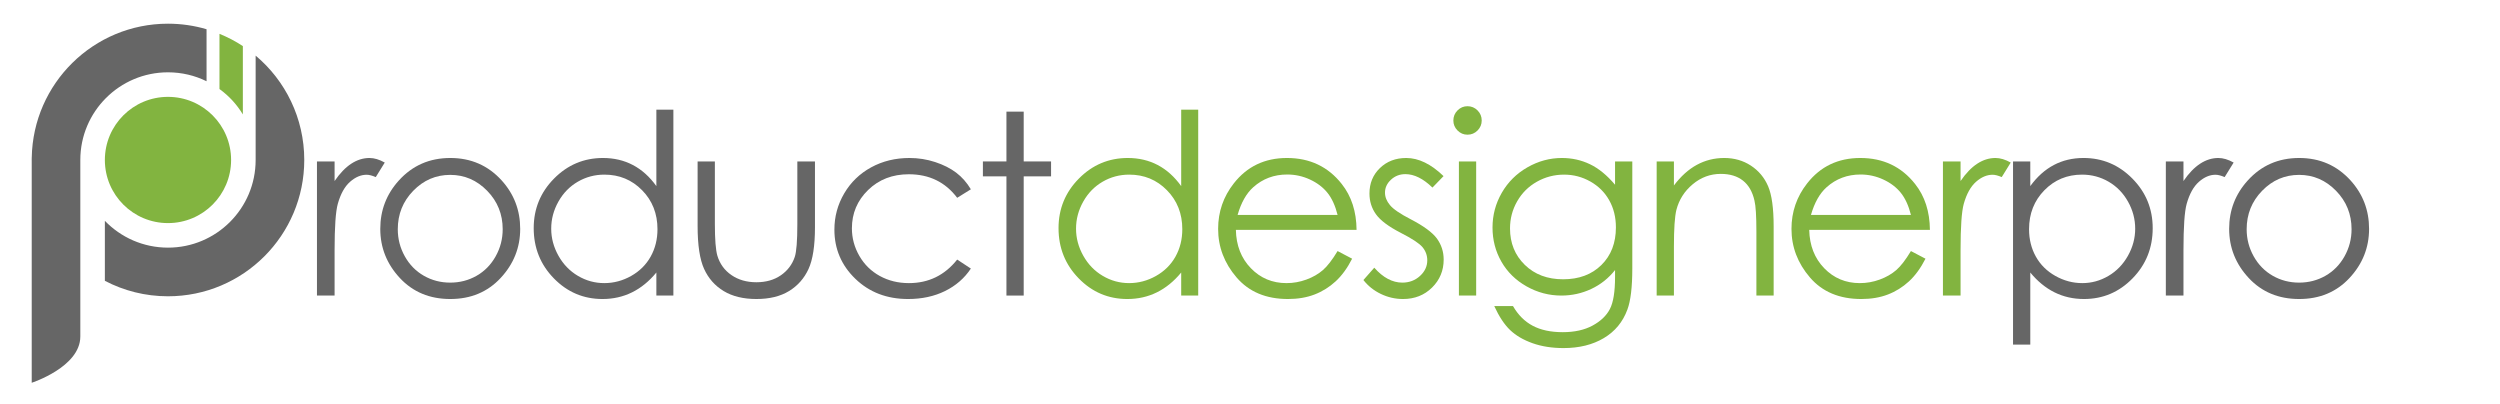
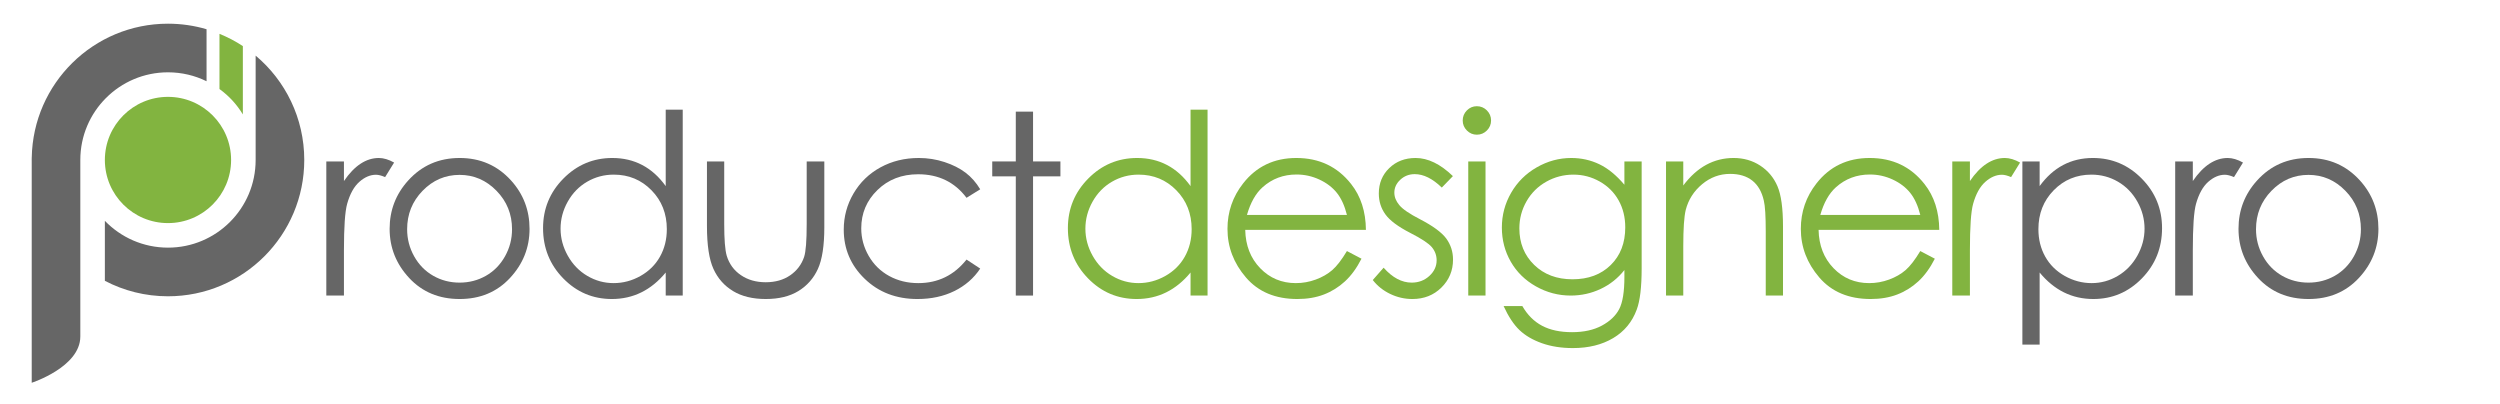
<svg xmlns="http://www.w3.org/2000/svg" version="1.1" id="Layer_1" x="0px" y="0px" width="1069.447px" height="172.491px" viewBox="0 0 1069.447 172.491" enable-background="new 0 0 1069.447 172.491" xml:space="preserve">
  <g>
    <path fill="#666666" d="M109.358,23.795v44.64c0,20.72-16.79,37.5-37.5,37.5c-10.6,0-20.18-4.4-27-11.47v25.66   c8.07,4.23,17.26,6.62,27,6.62c32.2,0,58.3-26.11,58.3-58.31C130.158,50.525,122.078,34.485,109.358,23.795z" />
    <path fill="#666666" d="M71.858,30.935c5.92,0,11.52,1.37,16.5,3.82v-22.25c-5.23-1.54-10.77-2.37-16.5-2.37   c-31.854,0-57.722,25.557-58.274,57.27h-0.016v0.634c-0.001,0.133-0.01,0.263-0.01,0.396c0,0.119,0.009,0.237,0.01,0.356v36.644   v2.803v55.497c0,0,20.79-6.74,20.79-19.77v-23.06c0-2.851,0-5.517,0-7.82c0-1.909,0-3.573,0-4.847c0-1.759,0-2.803,0-2.803   c0-18.054,0-33.046,0-37C34.358,47.725,51.148,30.935,71.858,30.935z" />
  </g>
  <g>
    <path fill="#82B440" d="M71.858,41.435c-14.904,0-27,12.096-27,27c0,14.915,12.096,27,27,27c14.915,0,27-12.085,27-27   C98.858,53.531,86.773,41.435,71.858,41.435z" />
    <path fill="#82B440" d="M93.888,14.475v23.61c3.93,2.84,7.35,6.48,10,10.86v-29.22C100.728,17.635,97.378,15.885,93.888,14.475z" />
  </g>
-   <text transform="matrix(1 0 0 1 130.1585 126.4356)" display="none">
+   <text transform="matrix(1 0 0 1 134.1585 126.4356)" display="none">
    <tspan x="0" y="0" display="inline" fill="#666666" font-family="'CenturyGothic'" font-size="108" letter-spacing="-5">roduct</tspan>
    <tspan x="316.913" y="0" display="inline" fill="#82B440" font-family="'CenturyGothic'" font-size="108" letter-spacing="-5">designer</tspan>
    <tspan x="722.64" y="0" display="inline" fill="#666666" font-family="'CenturyGothic'" font-size="108" letter-spacing="-5">pro</tspan>
  </text>
  <g>
-     <path fill="#666666" d="M135.59,69.06h7.541v8.385c2.25-3.304,4.623-5.774,7.119-7.409c2.496-1.635,5.097-2.452,7.805-2.452   c2.039,0,4.219,0.651,6.539,1.951l-3.85,6.223c-1.547-0.667-2.848-1.002-3.902-1.002c-2.461,0-4.834,1.011-7.119,3.032   c-2.286,2.022-4.026,5.16-5.221,9.413c-0.915,3.27-1.371,9.88-1.371,19.828v19.406h-7.541V69.06z" />
-     <path fill="#666666" d="M192.628,67.584c8.84,0,16.165,3.2,21.976,9.598c5.283,5.836,7.924,12.745,7.924,20.725   c0,8.016-2.792,15.021-8.373,21.015c-5.583,5.994-12.759,8.991-21.527,8.991c-8.805,0-15.998-2.997-21.58-8.991   c-5.582-5.993-8.373-12.999-8.373-21.015c0-7.944,2.641-14.835,7.924-20.672C176.409,70.801,183.753,67.584,192.628,67.584z    M192.601,74.809c-6.139,0-11.414,2.268-15.824,6.803c-4.41,4.535-6.615,10.02-6.615,16.453c0,4.149,1.005,8.016,3.017,11.602   c2.01,3.586,4.727,6.354,8.15,8.306c3.422,1.951,7.179,2.927,11.272,2.927c4.092,0,7.849-0.976,11.272-2.927   c3.422-1.951,6.139-4.72,8.15-8.306c2.011-3.586,3.017-7.452,3.017-11.602c0-6.434-2.214-11.918-6.642-16.453   S198.704,74.809,192.601,74.809z" />
-     <path fill="#666666" d="M288.056,46.912v79.523h-7.277v-9.861c-3.094,3.763-6.565,6.592-10.415,8.49s-8.06,2.848-12.63,2.848   c-8.121,0-15.056-2.944-20.804-8.833c-5.748-5.888-8.622-13.052-8.622-21.489c0-8.261,2.9-15.328,8.701-21.199   c5.801-5.871,12.779-8.807,20.936-8.807c4.71,0,8.973,1.002,12.788,3.006c3.814,2.004,7.163,5.01,10.046,9.018V46.912H288.056z    M258.551,74.703c-4.108,0-7.901,1.01-11.377,3.029c-3.477,2.02-6.243,4.856-8.296,8.508c-2.054,3.652-3.081,7.515-3.081,11.587   c0,4.039,1.036,7.902,3.107,11.589c2.071,3.687,4.854,6.558,8.348,8.611c3.494,2.056,7.243,3.082,11.247,3.082   c4.038,0,7.866-1.019,11.483-3.056c3.616-2.036,6.399-4.793,8.349-8.269c1.949-3.477,2.923-7.393,2.923-11.747   c0-6.636-2.186-12.185-6.558-16.645C270.323,76.934,264.942,74.703,258.551,74.703z" />
-     <path fill="#666666" d="M298.423,69.06h7.383V95.85c0,6.539,0.352,11.04,1.056,13.5c1.057,3.516,3.072,6.294,6.047,8.332   c2.975,2.039,6.521,3.059,10.642,3.059c4.119,0,7.613-0.993,10.483-2.979c2.869-1.985,4.85-4.596,5.942-7.831   c0.739-2.215,1.109-6.908,1.109-14.08V69.06h7.541v28.16c0,7.91-0.923,13.869-2.769,17.877s-4.624,7.146-8.332,9.413   c-3.709,2.268-8.358,3.401-13.948,3.401s-10.257-1.134-14.001-3.401s-6.539-5.432-8.385-9.492s-2.769-10.168-2.769-18.325V69.06z" />
-     <path fill="#666666" d="M415.314,80.978l-5.854,3.639c-5.057-6.714-11.957-10.072-20.701-10.072   c-6.988,0-12.791,2.248-17.408,6.743s-6.926,9.956-6.926,16.381c0,4.18,1.062,8.113,3.187,11.8   c2.124,3.687,5.039,6.549,8.744,8.585c3.705,2.037,7.857,3.056,12.457,3.056c8.428,0,15.31-3.356,20.648-10.072l5.854,3.85   c-2.742,4.13-6.425,7.333-11.048,9.61c-4.624,2.276-9.888,3.415-15.794,3.415c-9.07,0-16.594-2.882-22.57-8.648   c-5.977-5.766-8.965-12.778-8.965-21.041c0-5.554,1.397-10.713,4.192-15.478c2.795-4.763,6.635-8.481,11.522-11.153   c4.886-2.671,10.353-4.008,16.4-4.008c3.797,0,7.462,0.58,10.995,1.74s6.53,2.672,8.991,4.535   C411.499,75.723,413.591,78.096,415.314,80.978z" />
-     <path fill="#666666" d="M430.534,47.756h7.383V69.06h11.707v6.381h-11.707v50.994h-7.383V75.441h-10.073V69.06h10.073V47.756z" />
-     <path fill="#82B440" d="M512.567,46.912v79.523h-7.277v-9.861c-3.094,3.763-6.565,6.592-10.415,8.49s-8.06,2.848-12.63,2.848   c-8.121,0-15.056-2.944-20.804-8.833c-5.748-5.888-8.622-13.052-8.622-21.489c0-8.261,2.9-15.328,8.701-21.199   c5.801-5.871,12.779-8.807,20.936-8.807c4.711,0,8.974,1.002,12.788,3.006s7.163,5.01,10.046,9.018V46.912H512.567z    M483.062,74.703c-4.108,0-7.9,1.01-11.377,3.029c-3.478,2.02-6.243,4.856-8.297,8.508s-3.081,7.515-3.081,11.587   c0,4.039,1.036,7.902,3.107,11.589s4.854,6.558,8.349,8.611c3.493,2.056,7.242,3.082,11.246,3.082   c4.038,0,7.866-1.019,11.483-3.056c3.616-2.036,6.398-4.793,8.349-8.269c1.948-3.477,2.923-7.393,2.923-11.747   c0-6.636-2.186-12.185-6.558-16.645C494.835,76.934,489.453,74.703,483.062,74.703z" />
-     <path fill="#82B440" d="M572.189,107.398l6.223,3.27c-2.041,4.008-4.398,7.243-7.074,9.703c-2.674,2.461-5.682,4.333-9.024,5.616   c-3.344,1.283-7.127,1.925-11.349,1.925c-9.36,0-16.68-3.066-21.958-9.202c-5.278-6.135-7.917-13.068-7.917-20.804   c0-7.277,2.233-13.764,6.703-19.459c5.664-7.242,13.247-10.863,22.749-10.863c9.782,0,17.593,3.709,23.435,11.127   c4.152,5.239,6.262,11.778,6.334,19.617h-51.627c0.14,6.664,2.27,12.127,6.388,16.389s9.205,6.393,15.26,6.393   c2.921,0,5.763-0.508,8.526-1.523c2.763-1.016,5.112-2.364,7.048-4.045C567.842,113.86,569.935,111.145,572.189,107.398z    M572.189,91.947c-0.986-3.937-2.42-7.083-4.305-9.439c-1.883-2.355-4.373-4.253-7.47-5.695c-3.099-1.441-6.354-2.162-9.768-2.162   c-5.633,0-10.473,1.811-14.521,5.432c-2.957,2.637-5.192,6.592-6.705,11.865H572.189z" />
-     <path fill="#82B440" d="M617.519,75.336l-4.746,4.904c-3.948-3.832-7.808-5.748-11.578-5.748c-2.398,0-4.451,0.791-6.16,2.373   c-1.71,1.582-2.564,3.428-2.564,5.537c0,1.864,0.704,3.639,2.113,5.326c1.409,1.724,4.369,3.744,8.879,6.064   c5.495,2.848,9.229,5.59,11.203,8.227c1.938,2.673,2.906,5.679,2.906,9.018c0,4.712-1.655,8.701-4.965,11.971   c-3.311,3.27-7.447,4.904-12.411,4.904c-3.311,0-6.471-0.721-9.48-2.162c-3.011-1.441-5.502-3.428-7.474-5.959l4.641-5.273   c3.771,4.254,7.771,6.381,11.999,6.381c2.959,0,5.479-0.949,7.558-2.848s3.119-4.131,3.119-6.697c0-2.109-0.688-3.989-2.061-5.643   c-1.375-1.616-4.476-3.655-9.301-6.117c-5.18-2.671-8.703-5.308-10.57-7.91c-1.867-2.601-2.801-5.572-2.801-8.912   c0-4.359,1.487-7.98,4.464-10.863c2.975-2.882,6.734-4.324,11.277-4.324C606.848,67.584,612.167,70.168,617.519,75.336z" />
-     <path fill="#82B440" d="M627.755,45.435c1.68,0,3.115,0.598,4.306,1.793c1.189,1.196,1.785,2.637,1.785,4.324   c0,1.653-0.596,3.077-1.785,4.271c-1.19,1.196-2.626,1.793-4.306,1.793c-1.646,0-3.063-0.597-4.253-1.793   c-1.19-1.195-1.785-2.619-1.785-4.271c0-1.688,0.595-3.128,1.785-4.324C624.691,46.034,626.109,45.435,627.755,45.435z    M624.09,69.06h7.383v57.375h-7.383V69.06z" />
-     <path fill="#82B440" d="M690.883,69.06h7.383v45.721c0,8.051-0.704,13.939-2.109,17.666c-1.934,5.273-5.292,9.334-10.072,12.182   c-4.781,2.848-10.529,4.271-17.244,4.271c-4.923,0-9.343-0.697-13.263-2.089c-3.921-1.394-7.111-3.262-9.571-5.606   c-2.461-2.346-4.729-5.774-6.803-10.287h8.016c2.182,3.797,4.998,6.609,8.447,8.438c3.449,1.827,7.727,2.742,12.83,2.742   c5.033,0,9.284-0.938,12.751-2.812c3.468-1.875,5.94-4.231,7.418-7.068c1.479-2.839,2.218-7.42,2.218-13.745v-2.953   c-2.78,3.516-6.177,6.215-10.188,8.095c-4.012,1.881-8.271,2.821-12.774,2.821c-5.279,0-10.241-1.31-14.887-3.929   c-4.646-2.618-8.234-6.144-10.769-10.573c-2.533-4.43-3.8-9.298-3.8-14.607c0-5.308,1.319-10.257,3.959-14.845   s6.29-8.217,10.953-10.89c4.663-2.671,9.581-4.008,14.754-4.008c4.293,0,8.297,0.888,12.01,2.663   c3.713,1.776,7.293,4.703,10.742,8.78V69.06z M669.103,74.703c-4.185,0-8.068,1.011-11.654,3.032   c-3.586,2.022-6.399,4.817-8.438,8.385c-2.039,3.569-3.059,7.428-3.059,11.575c0,6.294,2.109,11.496,6.328,15.609   s9.685,6.17,16.4,6.17c6.784,0,12.242-2.038,16.374-6.117c4.131-4.077,6.196-9.439,6.196-16.084c0-4.324-0.949-8.182-2.848-11.575   c-1.898-3.392-4.588-6.073-8.068-8.042C676.855,75.688,673.111,74.703,669.103,74.703z" />
-     <path fill="#82B440" d="M708.686,69.06h7.383v10.283c2.953-3.937,6.223-6.882,9.809-8.833s7.488-2.927,11.707-2.927   c4.289,0,8.095,1.09,11.417,3.27c3.322,2.18,5.774,5.115,7.356,8.807s2.373,9.439,2.373,17.244v29.531h-7.383V99.066   c0-6.608-0.274-11.021-0.821-13.236c-0.855-3.797-2.497-6.653-4.923-8.569c-2.426-1.916-5.591-2.874-9.493-2.874   c-4.466,0-8.466,1.477-11.999,4.43c-3.534,2.953-5.863,6.61-6.988,10.969c-0.704,2.848-1.055,8.052-1.055,15.609v21.041h-7.383   V69.06z" />
-     <path fill="#82B440" d="M817.456,107.398l6.223,3.27c-2.041,4.008-4.398,7.243-7.073,9.703c-2.675,2.461-5.683,4.333-9.025,5.616   c-3.344,1.283-7.127,1.925-11.349,1.925c-9.36,0-16.679-3.066-21.957-9.202c-5.278-6.135-7.918-13.068-7.918-20.804   c0-7.277,2.233-13.764,6.703-19.459c5.665-7.242,13.248-10.863,22.749-10.863c9.782,0,17.594,3.709,23.435,11.127   c4.152,5.239,6.263,11.778,6.334,19.617H773.95c0.14,6.664,2.271,12.127,6.389,16.389s9.204,6.393,15.259,6.393   c2.921,0,5.763-0.508,8.526-1.523c2.763-1.016,5.112-2.364,7.049-4.045C813.108,113.86,815.203,111.145,817.456,107.398z    M817.456,91.947c-0.985-3.937-2.42-7.083-4.304-9.439c-1.884-2.355-4.374-4.253-7.471-5.695c-3.099-1.441-6.354-2.162-9.768-2.162   c-5.633,0-10.473,1.811-14.521,5.432c-2.957,2.637-5.192,6.592-6.705,11.865H817.456z" />
-     <path fill="#82B440" d="M831.146,69.06h7.541v8.385c2.249-3.304,4.622-5.774,7.119-7.409c2.496-1.635,5.097-2.452,7.805-2.452   c2.038,0,4.219,0.651,6.539,1.951l-3.85,6.223c-1.548-0.667-2.848-1.002-3.902-1.002c-2.461,0-4.834,1.011-7.119,3.032   c-2.286,2.022-4.026,5.16-5.221,9.413c-0.915,3.27-1.371,9.88-1.371,19.828v19.406h-7.541V69.06z" />
-     <path fill="#666666" d="M861.131,69.06h7.383v10.547c2.915-4.008,6.269-7.014,10.063-9.018c3.793-2.004,8.024-3.006,12.695-3.006   c8.147,0,15.119,2.936,20.914,8.807c5.796,5.872,8.693,12.938,8.693,21.199c0,8.438-2.871,15.602-8.614,21.489   c-5.742,5.889-12.669,8.833-20.782,8.833c-4.566,0-8.763-0.949-12.591-2.848s-7.288-4.728-10.378-8.49v30.85h-7.383V69.06z    M890.662,74.703c-6.384,0-11.759,2.23-16.126,6.69c-4.367,4.46-6.55,10.009-6.55,16.645c0,4.354,0.973,8.271,2.92,11.747   c1.946,3.476,4.734,6.232,8.365,8.269c3.631,2.037,7.462,3.056,11.496,3.056c3.963,0,7.689-1.026,11.18-3.082   c3.49-2.054,6.27-4.925,8.34-8.611c2.068-3.687,3.104-7.55,3.104-11.589c0-4.072-1.026-7.936-3.078-11.587   s-4.813-6.488-8.286-8.508C898.553,75.713,894.765,74.703,890.662,74.703z" />
-     <path fill="#666666" d="M926.5,69.06h7.541v8.385c2.249-3.304,4.622-5.774,7.119-7.409c2.496-1.635,5.097-2.452,7.805-2.452   c2.038,0,4.219,0.651,6.539,1.951l-3.85,6.223c-1.548-0.667-2.848-1.002-3.902-1.002c-2.461,0-4.834,1.011-7.119,3.032   c-2.286,2.022-4.026,5.16-5.221,9.413c-0.915,3.27-1.371,9.88-1.371,19.828v19.406H926.5V69.06z" />
-     <path fill="#666666" d="M983.538,67.584c8.84,0,16.165,3.2,21.977,9.598c5.282,5.836,7.924,12.745,7.924,20.725   c0,8.016-2.792,15.021-8.373,21.015c-5.583,5.994-12.759,8.991-21.527,8.991c-8.805,0-15.998-2.997-21.58-8.991   c-5.582-5.993-8.373-12.999-8.373-21.015c0-7.944,2.641-14.835,7.924-20.672C967.319,70.801,974.663,67.584,983.538,67.584z    M983.511,74.809c-6.139,0-11.414,2.268-15.823,6.803c-4.41,4.535-6.615,10.02-6.615,16.453c0,4.149,1.005,8.016,3.017,11.602   c2.011,3.586,4.728,6.354,8.149,8.306c3.423,1.951,7.18,2.927,11.272,2.927c4.092,0,7.85-0.976,11.272-2.927   c3.422-1.951,6.138-4.72,8.149-8.306c2.011-3.586,3.017-7.452,3.017-11.602c0-6.434-2.214-11.918-6.642-16.453   C994.88,77.076,989.615,74.809,983.511,74.809z" />
+     <path fill="#666666" d="M139.59,69.06h7.541v8.385c2.25-3.304,4.623-5.774,7.119-7.409c2.496-1.635,5.097-2.452,7.805-2.452   c2.039,0,4.219,0.651,6.539,1.951l-3.85,6.223c-1.547-0.667-2.848-1.002-3.902-1.002c-2.461,0-4.834,1.011-7.119,3.032   c-2.286,2.022-4.026,5.16-5.221,9.413c-0.915,3.27-1.371,9.88-1.371,19.828v19.406h-7.541V69.06z" />
+     <path fill="#666666" d="M196.628,67.584c8.84,0,16.165,3.2,21.976,9.598c5.283,5.836,7.924,12.745,7.924,20.725   c0,8.016-2.792,15.021-8.373,21.015c-5.583,5.994-12.759,8.991-21.527,8.991c-8.805,0-15.998-2.997-21.58-8.991   c-5.582-5.993-8.373-12.999-8.373-21.015c0-7.944,2.641-14.835,7.924-20.672C180.409,70.801,187.753,67.584,196.628,67.584z    M196.601,74.809c-6.139,0-11.414,2.268-15.824,6.803c-4.41,4.535-6.615,10.02-6.615,16.453c0,4.149,1.005,8.016,3.017,11.602   c2.01,3.586,4.727,6.354,8.15,8.306c3.422,1.951,7.179,2.927,11.272,2.927c4.092,0,7.849-0.976,11.272-2.927   c3.422-1.951,6.139-4.72,8.15-8.306c2.011-3.586,3.017-7.452,3.017-11.602c0-6.434-2.214-11.918-6.642-16.453   S202.704,74.809,196.601,74.809z" />
+     <path fill="#666666" d="M292.056,46.912v79.523h-7.277v-9.861c-3.094,3.763-6.565,6.592-10.415,8.49s-8.06,2.848-12.63,2.848   c-8.121,0-15.056-2.944-20.804-8.833c-5.748-5.888-8.622-13.052-8.622-21.489c0-8.261,2.9-15.328,8.701-21.199   c5.801-5.871,12.779-8.807,20.936-8.807c4.71,0,8.973,1.002,12.788,3.006c3.814,2.004,7.163,5.01,10.046,9.018V46.912H292.056z    M262.551,74.703c-4.108,0-7.901,1.01-11.377,3.029c-3.477,2.02-6.243,4.856-8.296,8.508c-2.054,3.652-3.081,7.515-3.081,11.587   c0,4.039,1.036,7.902,3.107,11.589c2.071,3.687,4.854,6.558,8.348,8.611c3.494,2.056,7.243,3.082,11.247,3.082   c4.038,0,7.866-1.019,11.483-3.056c3.616-2.036,6.399-4.793,8.349-8.269c1.949-3.477,2.923-7.393,2.923-11.747   c0-6.636-2.186-12.185-6.558-16.645C274.323,76.934,268.942,74.703,262.551,74.703z" />
+     <path fill="#666666" d="M302.423,69.06h7.383V95.85c0,6.539,0.352,11.04,1.056,13.5c1.057,3.516,3.072,6.294,6.047,8.332   c2.975,2.039,6.521,3.059,10.642,3.059c4.119,0,7.613-0.993,10.483-2.979c2.869-1.985,4.85-4.596,5.942-7.831   c0.739-2.215,1.109-6.908,1.109-14.08V69.06h7.541v28.16c0,7.91-0.923,13.869-2.769,17.877s-4.624,7.146-8.332,9.413   c-3.709,2.268-8.358,3.401-13.948,3.401s-10.257-1.134-14.001-3.401s-6.539-5.432-8.385-9.492s-2.769-10.168-2.769-18.325V69.06z" />
+     <path fill="#666666" d="M419.314,80.978l-5.854,3.639c-5.057-6.714-11.957-10.072-20.701-10.072   c-6.988,0-12.791,2.248-17.408,6.743s-6.926,9.956-6.926,16.381c0,4.18,1.062,8.113,3.187,11.8   c2.124,3.687,5.039,6.549,8.744,8.585c3.705,2.037,7.857,3.056,12.457,3.056c8.428,0,15.31-3.356,20.648-10.072l5.854,3.85   c-2.742,4.13-6.425,7.333-11.048,9.61c-4.624,2.276-9.888,3.415-15.794,3.415c-9.07,0-16.594-2.882-22.57-8.648   c-5.977-5.766-8.965-12.778-8.965-21.041c0-5.554,1.397-10.713,4.192-15.478c2.795-4.763,6.635-8.481,11.522-11.153   c4.886-2.671,10.353-4.008,16.4-4.008c3.797,0,7.462,0.58,10.995,1.74s6.53,2.672,8.991,4.535   C415.499,75.723,417.591,78.096,419.314,80.978z" />
+     <path fill="#666666" d="M434.534,47.756h7.383V69.06h11.707v6.381h-11.707v50.994h-7.383V75.441h-10.073V69.06h10.073V47.756z" />
+     <path fill="#82B440" d="M516.567,46.912v79.523h-7.277v-9.861c-3.094,3.763-6.565,6.592-10.415,8.49s-8.06,2.848-12.63,2.848   c-8.121,0-15.056-2.944-20.804-8.833c-5.748-5.888-8.622-13.052-8.622-21.489c0-8.261,2.9-15.328,8.701-21.199   c5.801-5.871,12.779-8.807,20.936-8.807c4.711,0,8.974,1.002,12.788,3.006s7.163,5.01,10.046,9.018V46.912H516.567z    M487.062,74.703c-4.108,0-7.9,1.01-11.377,3.029c-3.478,2.02-6.243,4.856-8.297,8.508s-3.081,7.515-3.081,11.587   c0,4.039,1.036,7.902,3.107,11.589s4.854,6.558,8.349,8.611c3.493,2.056,7.242,3.082,11.246,3.082   c4.038,0,7.866-1.019,11.483-3.056c3.616-2.036,6.398-4.793,8.349-8.269c1.948-3.477,2.923-7.393,2.923-11.747   c0-6.636-2.186-12.185-6.558-16.645C498.835,76.934,493.453,74.703,487.062,74.703z" />
+     <path fill="#82B440" d="M576.189,107.398l6.223,3.27c-2.041,4.008-4.398,7.243-7.074,9.703c-2.674,2.461-5.682,4.333-9.024,5.616   c-3.344,1.283-7.127,1.925-11.349,1.925c-9.36,0-16.68-3.066-21.958-9.202c-5.278-6.135-7.917-13.068-7.917-20.804   c0-7.277,2.233-13.764,6.703-19.459c5.664-7.242,13.247-10.863,22.749-10.863c9.782,0,17.593,3.709,23.435,11.127   c4.152,5.239,6.262,11.778,6.334,19.617h-51.627c0.14,6.664,2.27,12.127,6.388,16.389s9.205,6.393,15.26,6.393   c2.921,0,5.763-0.508,8.526-1.523c2.763-1.016,5.112-2.364,7.048-4.045C571.842,113.86,573.935,111.145,576.189,107.398z    M576.189,91.947c-0.986-3.937-2.42-7.083-4.305-9.439c-1.883-2.355-4.373-4.253-7.47-5.695c-3.099-1.441-6.354-2.162-9.768-2.162   c-5.633,0-10.473,1.811-14.521,5.432c-2.957,2.637-5.192,6.592-6.705,11.865H576.189z" />
+     <path fill="#82B440" d="M621.519,75.336l-4.746,4.904c-3.948-3.832-7.808-5.748-11.578-5.748c-2.398,0-4.451,0.791-6.16,2.373   c-1.71,1.582-2.564,3.428-2.564,5.537c0,1.864,0.704,3.639,2.113,5.326c1.409,1.724,4.369,3.744,8.879,6.064   c5.495,2.848,9.229,5.59,11.203,8.227c1.938,2.673,2.906,5.679,2.906,9.018c0,4.712-1.655,8.701-4.965,11.971   c-3.311,3.27-7.447,4.904-12.411,4.904c-3.311,0-6.471-0.721-9.48-2.162c-3.011-1.441-5.502-3.428-7.474-5.959l4.641-5.273   c3.771,4.254,7.771,6.381,11.999,6.381c2.959,0,5.479-0.949,7.558-2.848s3.119-4.131,3.119-6.697c0-2.109-0.688-3.989-2.061-5.643   c-1.375-1.616-4.476-3.655-9.301-6.117c-5.18-2.671-8.703-5.308-10.57-7.91c-1.867-2.601-2.801-5.572-2.801-8.912   c0-4.359,1.487-7.98,4.464-10.863c2.975-2.882,6.734-4.324,11.277-4.324C610.848,67.584,616.167,70.168,621.519,75.336z" />
+     <path fill="#82B440" d="M631.755,45.435c1.68,0,3.115,0.598,4.306,1.793c1.189,1.196,1.785,2.637,1.785,4.324   c0,1.653-0.596,3.077-1.785,4.271c-1.19,1.196-2.626,1.793-4.306,1.793c-1.646,0-3.063-0.597-4.253-1.793   c-1.19-1.195-1.785-2.619-1.785-4.271c0-1.688,0.595-3.128,1.785-4.324C628.691,46.034,630.109,45.435,631.755,45.435z    M628.09,69.06h7.383v57.375h-7.383V69.06z" />
+     <path fill="#82B440" d="M694.883,69.06h7.383v45.721c0,8.051-0.704,13.939-2.109,17.666c-1.934,5.273-5.292,9.334-10.072,12.182   c-4.781,2.848-10.529,4.271-17.244,4.271c-4.923,0-9.343-0.697-13.263-2.089c-3.921-1.394-7.111-3.262-9.571-5.606   c-2.461-2.346-4.729-5.774-6.803-10.287h8.016c2.182,3.797,4.998,6.609,8.447,8.438c3.449,1.827,7.727,2.742,12.83,2.742   c5.033,0,9.284-0.938,12.751-2.812c3.468-1.875,5.94-4.231,7.418-7.068c1.479-2.839,2.218-7.42,2.218-13.745v-2.953   c-2.78,3.516-6.177,6.215-10.188,8.095c-4.012,1.881-8.271,2.821-12.774,2.821c-5.279,0-10.241-1.31-14.887-3.929   c-4.646-2.618-8.234-6.144-10.769-10.573c-2.533-4.43-3.8-9.298-3.8-14.607c0-5.308,1.319-10.257,3.959-14.845   s6.29-8.217,10.953-10.89c4.663-2.671,9.581-4.008,14.754-4.008c4.293,0,8.297,0.888,12.01,2.663   c3.713,1.776,7.293,4.703,10.742,8.78V69.06z M673.103,74.703c-4.185,0-8.068,1.011-11.654,3.032   c-3.586,2.022-6.399,4.817-8.438,8.385c-2.039,3.569-3.059,7.428-3.059,11.575c0,6.294,2.109,11.496,6.328,15.609   s9.685,6.17,16.4,6.17c6.784,0,12.242-2.038,16.374-6.117c4.131-4.077,6.196-9.439,6.196-16.084c0-4.324-0.949-8.182-2.848-11.575   c-1.898-3.392-4.588-6.073-8.068-8.042C680.855,75.688,677.111,74.703,673.103,74.703z" />
+     <path fill="#82B440" d="M712.686,69.06h7.383v10.283c2.953-3.937,6.223-6.882,9.809-8.833s7.488-2.927,11.707-2.927   c4.289,0,8.095,1.09,11.417,3.27c3.322,2.18,5.774,5.115,7.356,8.807s2.373,9.439,2.373,17.244v29.531h-7.383V99.066   c0-6.608-0.274-11.021-0.821-13.236c-0.855-3.797-2.497-6.653-4.923-8.569c-2.426-1.916-5.591-2.874-9.493-2.874   c-4.466,0-8.466,1.477-11.999,4.43c-3.534,2.953-5.863,6.61-6.988,10.969c-0.704,2.848-1.055,8.052-1.055,15.609v21.041h-7.383   V69.06z" />
+     <path fill="#82B440" d="M821.456,107.398l6.223,3.27c-2.041,4.008-4.398,7.243-7.073,9.703c-2.675,2.461-5.683,4.333-9.025,5.616   c-3.344,1.283-7.127,1.925-11.349,1.925c-9.36,0-16.679-3.066-21.957-9.202c-5.278-6.135-7.918-13.068-7.918-20.804   c0-7.277,2.233-13.764,6.703-19.459c5.665-7.242,13.248-10.863,22.749-10.863c9.782,0,17.594,3.709,23.435,11.127   c4.152,5.239,6.263,11.778,6.334,19.617H777.95c0.14,6.664,2.271,12.127,6.389,16.389s9.204,6.393,15.259,6.393   c2.921,0,5.763-0.508,8.526-1.523c2.763-1.016,5.112-2.364,7.049-4.045C817.108,113.86,819.203,111.145,821.456,107.398z    M821.456,91.947c-0.985-3.937-2.42-7.083-4.304-9.439c-1.884-2.355-4.374-4.253-7.471-5.695c-3.099-1.441-6.354-2.162-9.768-2.162   c-5.633,0-10.473,1.811-14.521,5.432c-2.957,2.637-5.192,6.592-6.705,11.865H821.456z" />
+     <path fill="#82B440" d="M835.146,69.06h7.541v8.385c2.249-3.304,4.622-5.774,7.119-7.409c2.496-1.635,5.097-2.452,7.805-2.452   c2.038,0,4.219,0.651,6.539,1.951l-3.85,6.223c-1.548-0.667-2.848-1.002-3.902-1.002c-2.461,0-4.834,1.011-7.119,3.032   c-2.286,2.022-4.026,5.16-5.221,9.413c-0.915,3.27-1.371,9.88-1.371,19.828v19.406h-7.541V69.06z" />
+     <path fill="#666666" d="M865.131,69.06h7.383v10.547c2.915-4.008,6.269-7.014,10.063-9.018c3.793-2.004,8.024-3.006,12.695-3.006   c8.147,0,15.119,2.936,20.914,8.807c5.796,5.872,8.693,12.938,8.693,21.199c0,8.438-2.871,15.602-8.614,21.489   c-5.742,5.889-12.669,8.833-20.782,8.833c-4.566,0-8.763-0.949-12.591-2.848s-7.288-4.728-10.378-8.49v30.85h-7.383V69.06z    M894.662,74.703c-6.384,0-11.759,2.23-16.126,6.69c-4.367,4.46-6.55,10.009-6.55,16.645c0,4.354,0.973,8.271,2.92,11.747   c1.946,3.476,4.734,6.232,8.365,8.269c3.631,2.037,7.462,3.056,11.496,3.056c3.963,0,7.689-1.026,11.18-3.082   c3.49-2.054,6.27-4.925,8.34-8.611c2.068-3.687,3.104-7.55,3.104-11.589c0-4.072-1.026-7.936-3.078-11.587   s-4.813-6.488-8.286-8.508C902.553,75.713,898.765,74.703,894.662,74.703z" />
+     <path fill="#666666" d="M930.5,69.06h7.541v8.385c2.249-3.304,4.622-5.774,7.119-7.409c2.496-1.635,5.097-2.452,7.805-2.452   c2.038,0,4.219,0.651,6.539,1.951l-3.85,6.223c-1.548-0.667-2.848-1.002-3.902-1.002c-2.461,0-4.834,1.011-7.119,3.032   c-2.286,2.022-4.026,5.16-5.221,9.413c-0.915,3.27-1.371,9.88-1.371,19.828v19.406H930.5V69.06z" />
+     <path fill="#666666" d="M987.538,67.584c8.84,0,16.165,3.2,21.977,9.598c5.282,5.836,7.924,12.745,7.924,20.725   c0,8.016-2.792,15.021-8.373,21.015c-5.583,5.994-12.759,8.991-21.527,8.991c-8.805,0-15.998-2.997-21.58-8.991   c-5.582-5.993-8.373-12.999-8.373-21.015c0-7.944,2.641-14.835,7.924-20.672C971.319,70.801,978.663,67.584,987.538,67.584z    M987.511,74.809c-6.139,0-11.414,2.268-15.823,6.803c-4.41,4.535-6.615,10.02-6.615,16.453c0,4.149,1.005,8.016,3.017,11.602   c2.011,3.586,4.728,6.354,8.149,8.306c3.423,1.951,7.18,2.927,11.272,2.927c4.092,0,7.85-0.976,11.272-2.927   c3.422-1.951,6.138-4.72,8.149-8.306c2.011-3.586,3.017-7.452,3.017-11.602c0-6.434-2.214-11.918-6.642-16.453   C998.88,77.076,993.615,74.809,987.511,74.809z" />
  </g>
  <g id="Grid" display="none">
    <line display="inline" fill="none" stroke="#FF0000" stroke-miterlimit="10" x1="-24.112" y1="10.135" x2="1331.888" y2="10.135" />
    <line display="inline" fill="none" stroke="#FF0000" stroke-miterlimit="10" x1="-92.112" y1="163.735" x2="1341.888" y2="163.735" />
    <line display="inline" fill="none" stroke="#FF0000" stroke-miterlimit="10" x1="-136.112" y1="126.745" x2="1427.888" y2="126.745" />
    <line display="inline" fill="none" stroke="#FF0000" stroke-miterlimit="10" x1="1233.888" y1="95.435" x2="-92.112" y2="95.435" />
    <line display="inline" fill="none" stroke="#FF0000" stroke-miterlimit="10" x1="71.858" y1="68.435" x2="1050.555" y2="68.435" />
  </g>
</svg>
